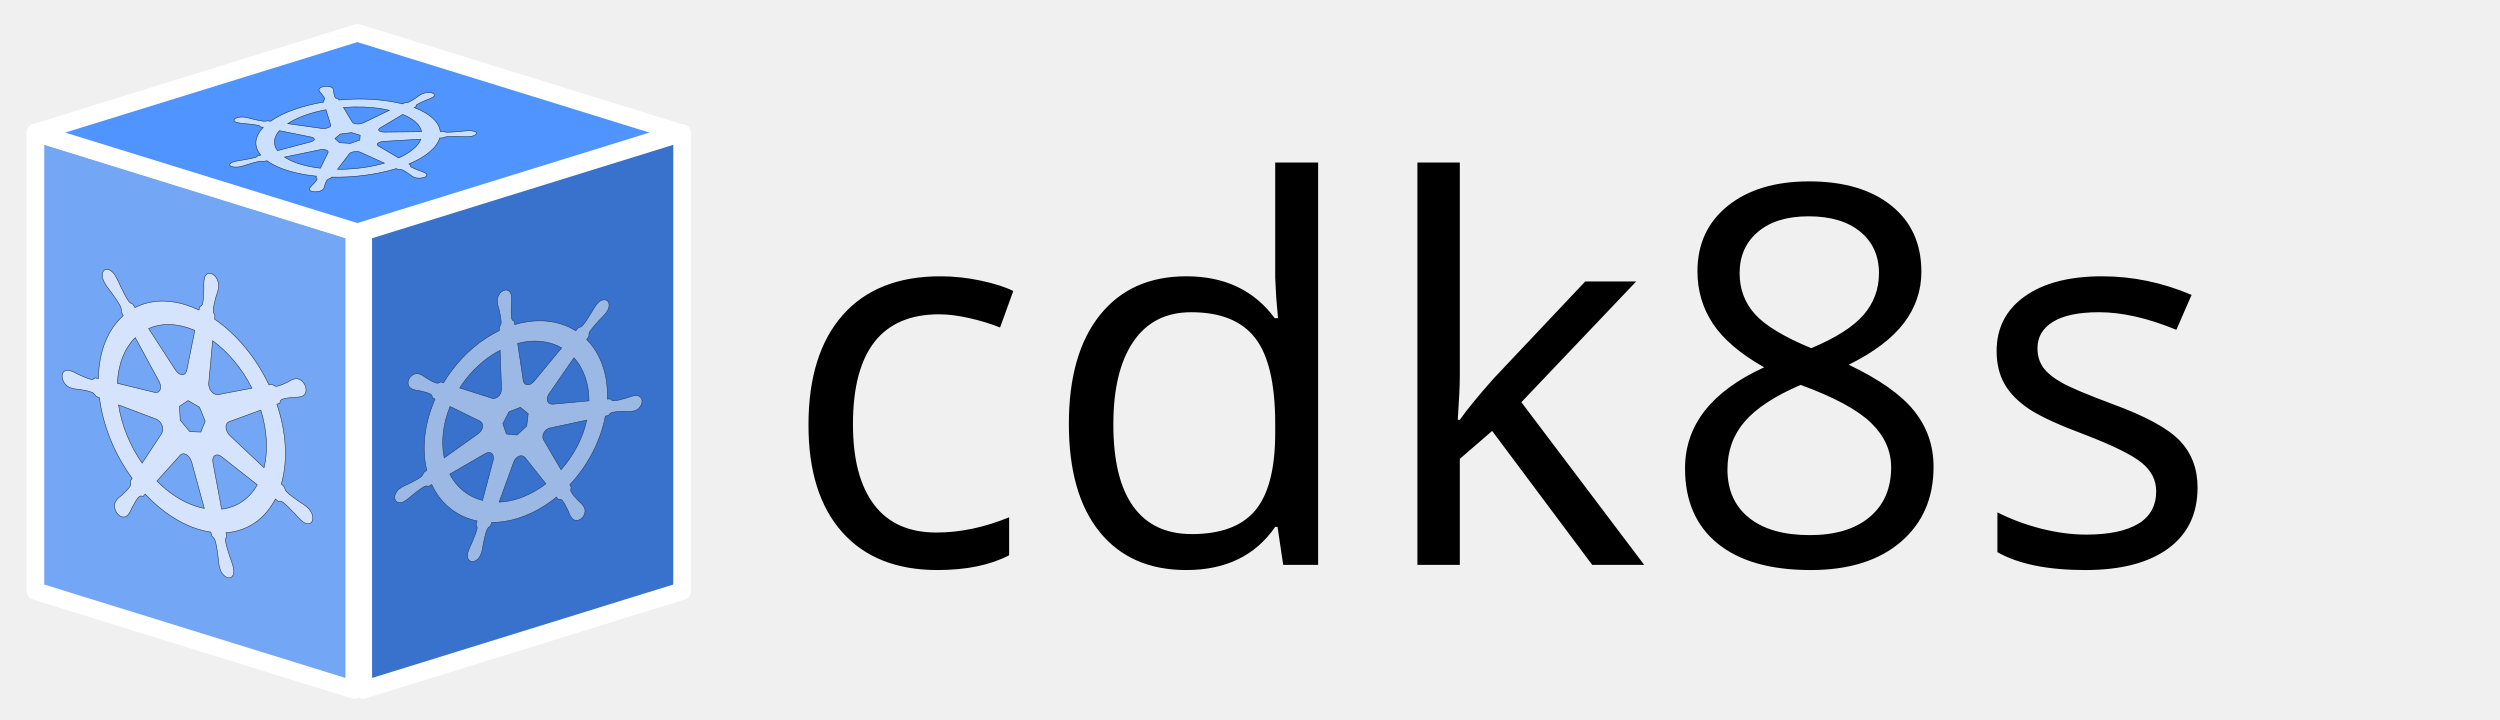
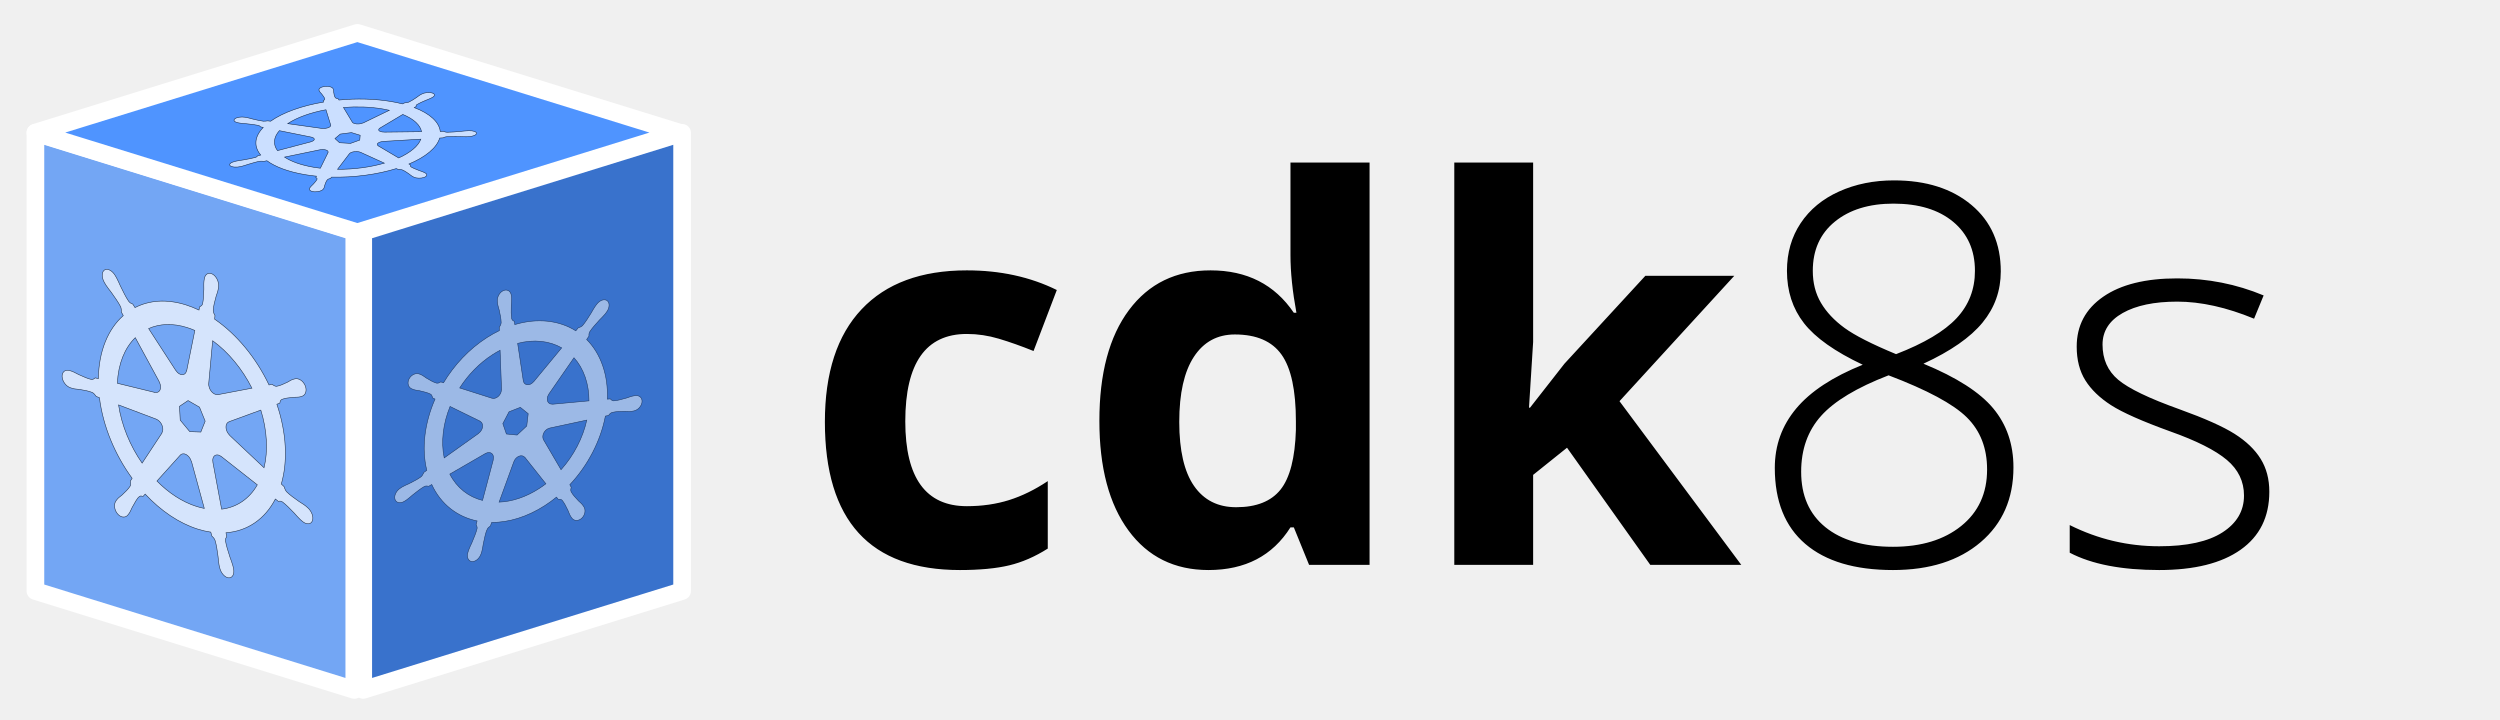
- <svg xmlns="http://www.w3.org/2000/svg" width="1133px" height="326px" viewBox="0 0 1133 326" version="1.1">
+ <svg xmlns="http://www.w3.org/2000/svg" xmlns:xlink="http://www.w3.org/1999/xlink" width="1133px" height="326px" viewBox="0 0 1133 326" version="1.1">
+   <defs>
+     <path d="M435.008,258.344 C443.992,258.344 451.434,257.641 457.332,256.234 C463.23,254.828 469.07,252.289 474.852,248.617 L474.852,248.617 L474.852,218.031 C468.992,221.938 463.133,224.809 457.273,226.645 C451.414,228.48 445.047,229.398 438.172,229.398 C419.578,229.398 410.281,216.586 410.281,190.961 C410.281,164.555 419.578,151.352 438.172,151.352 C443.016,151.352 447.859,152.074 452.703,153.52 C457.547,154.965 462.781,156.82 468.406,159.086 L468.406,159.086 L478.953,131.43 C466.922,125.492 453.328,122.523 438.172,122.523 C417.469,122.523 401.57,128.402 390.477,140.16 C379.383,151.918 373.836,168.93 373.836,191.195 C373.836,235.961 394.227,258.344 435.008,258.344 Z M547.688,258.344 C564.328,258.344 576.711,251.898 584.836,239.008 L584.836,239.008 L586.359,239.008 L593.273,256 L620.695,256 L620.695,73.656 L584.836,73.656 L584.836,115.609 C584.836,123.266 585.734,131.977 587.531,141.742 L587.531,141.742 L586.359,141.742 C577.688,128.93 565.109,122.523 548.625,122.523 C532.922,122.523 520.598,128.52 511.652,140.512 C502.707,152.504 498.234,169.242 498.234,190.727 C498.234,211.898 502.629,228.461 511.418,240.414 C520.207,252.367 532.297,258.344 547.688,258.344 Z M560.227,229.867 C551.945,229.867 545.578,226.645 541.125,220.199 C536.672,213.754 534.445,204.086 534.445,191.195 C534.445,178.305 536.652,168.48 541.066,161.723 C545.48,154.965 551.672,151.586 559.641,151.586 C569.406,151.586 576.457,154.633 580.793,160.727 C585.129,166.82 587.297,176.898 587.297,190.961 L587.297,190.961 L587.297,194.828 C586.906,207.562 584.582,216.586 580.324,221.898 C576.066,227.211 569.367,229.867 560.227,229.867 Z M694.82,256 L694.82,215.219 L710.172,202.914 L747.906,256 L789.156,256 L733.961,181.82 L785.992,124.984 L745.68,124.984 L709,164.828 L693.414,184.75 L692.945,184.75 L694.82,154.984 L694.82,73.656 L659.078,73.656 L659.078,256 L694.82,256 Z M857.891,258.344 C874.531,258.344 887.793,254.125 897.676,245.688 C907.559,237.25 912.5,225.961 912.5,211.82 C912.5,201.352 909.453,192.445 903.359,185.102 C897.266,177.758 886.719,171 871.719,164.828 C884.062,159.125 892.988,152.914 898.496,146.195 C904.004,139.477 906.758,131.742 906.758,122.992 C906.758,110.336 902.324,100.297 893.457,92.875 C884.59,85.453 872.891,81.742 858.359,81.742 C849.219,81.742 840.918,83.422 833.457,86.781 C825.996,90.141 820.195,94.926 816.055,101.137 C811.914,107.348 809.844,114.555 809.844,122.758 C809.844,131.977 812.422,139.887 817.578,146.488 C822.734,153.09 831.602,159.359 844.18,165.297 C830.586,170.766 820.547,177.367 814.062,185.102 C807.578,192.836 804.336,201.82 804.336,212.055 C804.336,227.133 808.945,238.617 818.164,246.508 C827.383,254.398 840.625,258.344 857.891,258.344 Z M859.297,160.492 C848.359,155.961 840.566,151.996 835.918,148.598 C831.27,145.199 827.715,141.41 825.254,137.23 C822.793,133.051 821.562,128.227 821.562,122.758 C821.562,113.305 824.902,105.863 831.582,100.434 C838.262,95.004 847.109,92.289 858.125,92.289 C869.531,92.289 878.535,95.023 885.137,100.492 C891.738,105.961 895.039,113.383 895.039,122.758 C895.039,131.117 892.266,138.266 886.719,144.203 C881.172,150.141 872.031,155.57 859.297,160.492 Z M857.891,247.797 C844.766,247.797 834.551,244.828 827.246,238.891 C819.941,232.953 816.289,224.594 816.289,213.812 C816.289,203.656 819.297,195.219 825.312,188.5 C831.328,181.781 841.523,175.648 855.898,170.102 C873.398,176.742 885.215,183.09 891.348,189.145 C897.48,195.199 900.547,203.07 900.547,212.758 C900.547,223.539 896.641,232.074 888.828,238.363 C881.016,244.652 870.703,247.797 857.891,247.797 Z M978.539,258.344 C994.477,258.344 1006.781,255.277 1015.453,249.145 C1024.125,243.012 1028.461,234.242 1028.461,222.836 C1028.461,217.133 1027.152,212.172 1024.535,207.953 C1021.918,203.734 1017.992,199.965 1012.758,196.645 C1007.523,193.324 999.164,189.594 987.68,185.453 C973.93,180.531 964.691,176.078 959.965,172.094 C955.238,168.109 952.875,162.797 952.875,156.156 C952.875,150.062 955.922,145.297 962.016,141.859 C968.109,138.422 976.352,136.703 986.742,136.703 C997.445,136.703 1009.047,139.281 1021.547,144.438 L1021.547,144.438 L1025.883,133.891 C1013.539,128.734 1000.492,126.156 986.742,126.156 C972.367,126.156 961.176,128.93 953.168,134.477 C945.16,140.023 941.156,147.562 941.156,157.094 C941.156,163.109 942.465,168.207 945.082,172.387 C947.699,176.566 951.586,180.316 956.742,183.637 C961.898,186.957 970.844,190.922 983.578,195.531 C995.453,199.75 1003.988,204.047 1009.184,208.422 C1014.379,212.797 1016.977,218.188 1016.977,224.594 C1016.977,231.547 1013.715,237.113 1007.191,241.293 C1000.668,245.473 991.117,247.562 978.539,247.562 C964.32,247.562 950.805,244.359 937.992,237.953 L937.992,237.953 L937.992,250.492 C947.992,255.727 961.508,258.344 978.539,258.344 Z" id="path-1" />
+   </defs>
  <g id="logo" stroke="none" stroke-width="1" fill="none" fill-rule="evenodd">
    <g id="cdk8s" transform="translate(16, 14)" fill-rule="nonzero">
      <g id="Group">
        <g transform="translate(0, 45.87973)" id="Path">
          <polygon fill="#73A6F4" points="0.052 0.316 144.56 45.138 144.56 252.797 0.052 207.975" />
          <polygon stroke="#FFFFFF" stroke-width="8" fill-opacity="0" fill="#000000" stroke-linejoin="round" points="0.052 0.316 144.56 45.138 144.56 252.797 0.052 207.975" />
        </g>
        <g transform="translate(148.4471, 45.87973)" id="Path">
          <polygon fill="#3972CC" points="0.175 45.138 144.682 0.316 144.682 207.975 0.175 252.797" />
          <polygon stroke="#FFFFFF" stroke-width="8" fill-opacity="0" fill="#000000" stroke-linejoin="round" points="0.175 45.138 144.682 0.316 144.682 207.975 0.175 252.797" />
        </g>
        <g id="Path">
          <polygon fill="#4F94FF" points="0.052 46.081 145.951 0.892 291.848 46.081 145.951 91.272" />
          <polygon stroke="#FFFFFF" stroke-width="8" fill-opacity="0" fill="#000000" stroke-linejoin="round" points="0.052 46.081 145.951 0.892 291.848 46.081 145.951 91.272" />
        </g>
      </g>
      <g id="path3059" opacity="0.7" transform="translate(12, 108)">
        <path d="M68.383,2.27 C66.604,1.243 64.9,2.194 64.58,4.396 C64.576,4.429 64.577,4.465 64.572,4.499 C64.526,4.796 64.461,5.149 64.432,5.414 C64.289,6.709 64.396,7.823 64.376,9.078 C64.282,11.738 64.206,13.944 63.786,15.792 C63.544,16.44 62.966,16.827 62.469,17.042 L62.172,18.515 C60.212,17.579 58.217,16.782 56.2,16.151 C47.524,13.438 39.621,14.079 33.191,17.39 C32.874,16.914 32.324,16.058 32.161,15.798 C31.574,15.554 30.963,15.416 30.277,14.487 C28.992,12.575 27.896,10.326 26.568,7.612 C25.965,6.333 25.557,5.211 24.812,3.884 C24.643,3.582 24.38,3.154 24.189,2.834 C23.6,1.844 22.847,1.07 22.08,0.596 C21.095,-0.013 20.079,-0.132 19.328,0.379 C17.993,1.287 18.003,3.86 19.349,6.124 C19.363,6.146 19.378,6.167 19.392,6.19 C19.577,6.504 19.801,6.9 19.973,7.173 C20.782,8.457 21.564,9.327 22.392,10.453 C24.127,12.89 25.565,14.911 26.639,16.966 C27.048,17.839 26.984,18.923 26.985,19.409 L27.868,21.031 C20.989,27.102 16.763,37.064 16.578,49.592 L15.165,49.249 C14.734,49.555 14.114,50.07 13.554,50.006 C11.81,49.631 9.913,48.768 7.622,47.731 C6.549,47.219 5.645,46.634 4.489,46.223 C4.234,46.133 3.876,46.034 3.596,45.948 C3.586,45.945 3.577,45.944 3.567,45.94 C3.552,45.936 3.532,45.933 3.517,45.928 C1.542,45.343 0.04,46.581 0.153,48.722 C0.267,50.864 1.953,53.099 3.931,53.743 C3.946,53.747 3.966,53.759 3.98,53.763 C4.002,53.77 4.024,53.769 4.046,53.776 C4.322,53.865 4.666,53.985 4.909,54.05 C6.06,54.358 6.929,54.336 7.981,54.485 C10.238,54.864 12.108,55.171 13.868,55.887 C14.597,56.239 15.273,57.232 15.615,57.683 L17.059,58.226 C18.667,71.244 24.129,84.168 31.884,94.773 L31.07,95.999 C31.193,96.727 31.306,97.684 31.061,98.192 C30.172,99.637 28.823,100.924 27.294,102.345 C26.56,102.984 25.845,103.397 25.147,104.213 C24.981,104.408 24.759,104.727 24.594,104.94 C23.478,106.434 23.755,109.057 25.222,110.827 C26.698,112.608 28.818,112.85 29.966,111.371 C29.967,111.368 29.971,111.368 29.974,111.366 C29.975,111.365 29.974,111.36 29.975,111.359 C30.138,111.15 30.365,110.881 30.507,110.677 C31.133,109.777 31.431,108.867 31.916,107.926 C33.115,106.035 33.949,103.804 35.349,102.923 C35.733,102.681 36.28,102.819 36.848,102.971 L37.792,101.921 C44.806,109.43 53.052,115.116 61.723,117.828 C63.701,118.447 65.633,118.885 67.523,119.164 C67.669,119.686 67.937,120.685 68.011,120.94 C68.534,121.459 69.122,121.909 69.494,123.001 C70.129,125.177 70.443,127.499 70.827,130.307 C70.984,131.618 70.997,132.707 71.284,134.135 C71.35,134.46 71.468,134.933 71.549,135.284 C72.12,137.762 73.981,139.82 75.71,139.886 C77.425,139.951 78.364,138.031 77.823,135.58 C77.74,135.225 77.631,134.715 77.543,134.373 C77.173,132.942 76.678,131.839 76.231,130.516 C75.32,127.689 74.565,125.341 74.203,123.175 C74.076,122.093 74.467,121.69 74.758,121.202 C74.659,120.976 74.526,119.947 74.432,119.444 C84.201,118.729 92.14,113.172 96.801,104.154 C97.208,104.467 97.912,105.028 98.14,105.216 C98.677,105.14 99.19,104.934 100.052,105.514 C101.732,106.784 103.396,108.514 105.404,110.595 C106.333,111.589 107.061,112.541 108.115,113.505 C108.338,113.708 108.663,113.967 108.919,114.185 C108.941,114.204 108.957,114.226 108.978,114.243 C108.992,114.256 109.012,114.267 109.025,114.28 C110.869,115.839 112.896,115.747 113.566,114.058 C114.238,112.37 113.302,109.722 111.476,108.116 C111.21,107.888 110.835,107.543 110.575,107.331 C109.488,106.448 108.567,105.98 107.524,105.272 C105.308,103.709 103.473,102.419 101.9,100.881 C101.266,100.199 100.916,99.027 100.735,98.522 L99.494,97.35 C100.961,92.307 101.603,86.548 101.259,80.217 C100.912,73.827 99.59,67.404 97.483,61.199 C97.867,61.055 98.587,60.796 98.793,60.717 C98.939,60.104 98.992,59.403 99.694,59.036 C101.154,58.443 102.913,58.266 105.034,58.054 C106.035,57.983 106.938,58.084 107.965,57.86 C108.199,57.809 108.521,57.703 108.768,57.633 C110.514,57.152 111.214,54.99 110.33,52.802 C109.446,50.614 107.316,49.227 105.57,49.707 C105.321,49.774 104.987,49.855 104.761,49.93 C103.775,50.259 103.121,50.769 102.268,51.208 C100.417,52.088 98.885,52.829 97.285,53.077 C96.601,53.121 95.707,52.453 95.295,52.187 L93.927,52.452 C88.126,40.264 79.368,29.559 69.269,22.634 C69.309,22.14 69.397,21.255 69.426,20.99 C69.072,20.301 68.621,19.627 68.634,18.588 C68.775,16.579 69.31,14.64 69.946,12.293 C70.267,11.21 70.657,10.382 70.885,9.138 C70.936,8.854 70.982,8.426 71.026,8.114 C71.346,5.913 70.164,3.296 68.383,2.27 Z M60.295,27.759 L56.598,46.02 L56.523,46.019 C56.213,47.665 54.772,48.291 53.244,47.409 C52.618,47.048 52.074,46.49 51.659,45.838 L51.63,45.837 L39.36,26.905 C44.3,24.7 50.251,24.4 56.763,26.436 C57.952,26.807 59.13,27.254 60.295,27.759 Z M68.373,32.42 C75.559,37.653 81.802,45.259 86.173,53.919 L70.818,56.84 L70.773,56.79 C69.405,57.078 67.718,55.837 66.96,53.958 C66.648,53.189 66.537,52.431 66.606,51.769 L66.594,51.753 L68.373,32.42 Z M33.308,31.032 L44.131,50.933 L44.106,51.001 C45.087,52.765 44.977,54.78 43.83,55.561 C43.36,55.879 42.785,55.943 42.199,55.791 L42.176,55.844 L25.192,51.695 C25.59,42.816 28.56,35.675 33.308,31.032 Z M90.198,63.858 C91.584,68.336 92.457,72.946 92.706,77.542 C92.952,82.083 92.572,86.255 91.657,89.971 L76.11,75.337 L76.108,75.253 C74.712,73.966 74.055,71.795 74.638,70.333 C74.875,69.735 75.284,69.347 75.783,69.176 L75.782,69.134 L90.198,63.858 Z M57.225,59.541 L62.411,62.532 L64.981,68.874 L63.008,73.802 L57.99,73.606 L53.686,68.414 L53.343,62.153 L57.225,59.541 Z M71.614,84.473 C71.836,84.587 72.053,84.736 72.26,84.904 L72.294,84.882 L88.616,97.72 C85.041,103.982 79.372,107.923 72.444,108.753 L68.48,87.484 L68.506,87.465 C68.132,85.572 68.996,84.104 70.481,84.159 C70.86,84.174 71.244,84.282 71.614,84.473 Z M43.416,68.289 C44.694,69.048 45.699,70.7 45.785,72.322 C45.825,73.082 45.66,73.715 45.343,74.177 L45.381,74.274 L36.41,87.889 C31.01,80.11 27.149,70.897 25.733,61.51 L42.828,67.967 L42.851,68.021 C43.042,68.09 43.233,68.181 43.416,68.289 Z M56.365,83.992 C56.814,84.231 57.252,84.594 57.648,85.072 C58.168,85.7 58.535,86.428 58.726,87.156 L58.788,87.193 L64.588,108.415 C63.465,108.198 62.321,107.906 61.161,107.543 C54.657,105.509 48.474,101.421 43.125,96.009 L53.705,84.267 L53.718,84.275 C54.358,83.538 55.378,83.466 56.365,83.992 Z" id="Shape" fill="#FFFFFF" />
        <path d="M68.383,2.27 C66.604,1.243 64.9,2.194 64.58,4.396 C64.576,4.429 64.577,4.465 64.572,4.499 C64.526,4.796 64.461,5.149 64.432,5.414 C64.289,6.709 64.396,7.823 64.376,9.078 C64.282,11.738 64.206,13.944 63.786,15.792 C63.544,16.44 62.966,16.827 62.469,17.042 L62.172,18.515 C60.212,17.579 58.217,16.782 56.2,16.151 C47.524,13.438 39.621,14.079 33.191,17.39 C32.874,16.914 32.324,16.058 32.161,15.798 C31.574,15.554 30.963,15.416 30.277,14.487 C28.992,12.575 27.896,10.326 26.568,7.612 C25.965,6.333 25.557,5.211 24.812,3.884 C24.643,3.582 24.38,3.154 24.189,2.834 C23.6,1.844 22.847,1.07 22.08,0.596 C21.095,-0.013 20.079,-0.132 19.328,0.379 C17.993,1.287 18.003,3.86 19.349,6.124 C19.363,6.146 19.378,6.167 19.392,6.19 C19.577,6.504 19.801,6.9 19.973,7.173 C20.782,8.457 21.564,9.327 22.392,10.453 C24.127,12.89 25.565,14.911 26.639,16.966 C27.048,17.839 26.984,18.923 26.985,19.409 L27.868,21.031 C20.989,27.102 16.763,37.064 16.578,49.592 L15.165,49.249 C14.734,49.555 14.114,50.07 13.554,50.006 C11.81,49.631 9.913,48.768 7.622,47.731 C6.549,47.219 5.645,46.634 4.489,46.223 C4.234,46.133 3.876,46.034 3.596,45.948 C3.586,45.945 3.577,45.944 3.567,45.94 C3.552,45.936 3.532,45.933 3.517,45.928 C1.542,45.343 0.04,46.581 0.153,48.722 C0.267,50.864 1.953,53.099 3.931,53.743 C3.946,53.747 3.966,53.759 3.98,53.763 C4.002,53.77 4.024,53.769 4.046,53.776 C4.322,53.865 4.666,53.985 4.909,54.05 C6.06,54.358 6.929,54.336 7.981,54.485 C10.238,54.864 12.108,55.171 13.868,55.887 C14.597,56.239 15.273,57.232 15.615,57.683 L17.059,58.226 C18.667,71.244 24.129,84.168 31.884,94.773 L31.07,95.999 C31.193,96.727 31.306,97.684 31.061,98.192 C30.172,99.637 28.823,100.924 27.294,102.345 C26.56,102.984 25.845,103.397 25.147,104.213 C24.981,104.408 24.759,104.727 24.594,104.94 C23.478,106.434 23.755,109.057 25.222,110.827 C26.698,112.608 28.818,112.85 29.966,111.371 C29.967,111.368 29.971,111.368 29.974,111.366 C29.975,111.365 29.974,111.36 29.975,111.359 C30.138,111.15 30.365,110.881 30.507,110.677 C31.133,109.777 31.431,108.867 31.916,107.926 C33.115,106.035 33.949,103.804 35.349,102.923 C35.733,102.681 36.28,102.819 36.848,102.971 L37.792,101.921 C44.806,109.43 53.052,115.116 61.723,117.828 C63.701,118.447 65.633,118.885 67.523,119.164 C67.669,119.686 67.937,120.685 68.011,120.94 C68.534,121.459 69.122,121.909 69.494,123.001 C70.129,125.177 70.443,127.499 70.827,130.307 C70.984,131.618 70.997,132.707 71.284,134.135 C71.35,134.46 71.468,134.933 71.549,135.284 C72.12,137.762 73.981,139.82 75.71,139.886 C77.425,139.951 78.364,138.031 77.823,135.58 C77.74,135.225 77.631,134.715 77.543,134.373 C77.173,132.942 76.678,131.839 76.231,130.516 C75.32,127.689 74.565,125.341 74.203,123.175 C74.076,122.093 74.467,121.69 74.758,121.202 C74.659,120.976 74.526,119.947 74.432,119.444 C84.201,118.729 92.14,113.172 96.801,104.154 C97.208,104.467 97.912,105.028 98.14,105.216 C98.677,105.14 99.19,104.934 100.052,105.514 C101.732,106.784 103.396,108.514 105.404,110.595 C106.333,111.589 107.061,112.541 108.115,113.505 C108.338,113.708 108.663,113.967 108.919,114.185 C108.941,114.204 108.957,114.226 108.978,114.243 C108.992,114.256 109.012,114.267 109.025,114.28 C110.869,115.839 112.896,115.747 113.566,114.058 C114.238,112.37 113.302,109.722 111.476,108.116 C111.21,107.888 110.835,107.543 110.575,107.331 C109.488,106.448 108.567,105.98 107.524,105.272 C105.308,103.709 103.473,102.419 101.9,100.881 C101.266,100.199 100.916,99.027 100.735,98.522 L99.494,97.35 C100.961,92.307 101.603,86.548 101.259,80.217 C100.912,73.827 99.59,67.404 97.483,61.199 C97.867,61.055 98.587,60.796 98.793,60.717 C98.939,60.104 98.992,59.403 99.694,59.036 C101.154,58.443 102.913,58.266 105.034,58.054 C106.035,57.983 106.938,58.084 107.965,57.86 C108.199,57.809 108.521,57.703 108.768,57.633 C110.514,57.152 111.214,54.99 110.33,52.802 C109.446,50.614 107.316,49.227 105.57,49.707 C105.321,49.774 104.987,49.855 104.761,49.93 C103.775,50.259 103.121,50.769 102.268,51.208 C100.417,52.088 98.885,52.829 97.285,53.077 C96.601,53.121 95.707,52.453 95.295,52.187 L93.927,52.452 C88.126,40.264 79.368,29.559 69.269,22.634 C69.309,22.14 69.397,21.255 69.426,20.99 C69.072,20.301 68.621,19.627 68.634,18.588 C68.775,16.579 69.31,14.64 69.946,12.293 C70.267,11.21 70.657,10.382 70.885,9.138 C70.936,8.854 70.982,8.426 71.026,8.114 C71.346,5.913 70.164,3.296 68.383,2.27 Z M60.295,27.759 L56.598,46.02 L56.523,46.019 C56.213,47.665 54.772,48.291 53.244,47.409 C52.618,47.048 52.074,46.49 51.659,45.838 L51.63,45.837 L39.36,26.905 C44.3,24.7 50.251,24.4 56.763,26.436 C57.952,26.807 59.13,27.254 60.295,27.759 Z M68.373,32.42 C75.559,37.653 81.802,45.259 86.173,53.919 L70.818,56.84 L70.773,56.79 C69.405,57.078 67.718,55.837 66.96,53.958 C66.648,53.189 66.537,52.431 66.606,51.769 L66.594,51.753 L68.373,32.42 Z M33.308,31.032 L44.131,50.933 L44.106,51.001 C45.087,52.765 44.977,54.78 43.83,55.561 C43.36,55.879 42.785,55.943 42.199,55.791 L42.176,55.844 L25.192,51.695 C25.59,42.816 28.56,35.675 33.308,31.032 Z M90.198,63.858 C91.584,68.336 92.457,72.946 92.706,77.542 C92.952,82.083 92.572,86.255 91.657,89.971 L76.11,75.337 L76.108,75.253 C74.712,73.966 74.055,71.795 74.638,70.333 C74.875,69.735 75.284,69.347 75.783,69.176 L75.782,69.134 L90.198,63.858 Z M57.225,59.541 L62.411,62.532 L64.981,68.874 L63.008,73.802 L57.99,73.606 L53.686,68.414 L53.343,62.153 L57.225,59.541 Z M71.614,84.473 C71.836,84.587 72.053,84.736 72.26,84.904 L72.294,84.882 L88.616,97.72 C85.041,103.982 79.372,107.923 72.444,108.753 L68.48,87.484 L68.506,87.465 C68.132,85.572 68.996,84.104 70.481,84.159 C70.86,84.174 71.244,84.282 71.614,84.473 Z M43.416,68.289 C44.694,69.048 45.699,70.7 45.785,72.322 C45.825,73.082 45.66,73.715 45.343,74.177 L45.381,74.274 L36.41,87.889 C31.01,80.11 27.149,70.897 25.733,61.51 L42.828,67.967 L42.851,68.021 C43.042,68.09 43.233,68.181 43.416,68.289 Z M56.365,83.992 C56.814,84.231 57.252,84.594 57.648,85.072 C58.168,85.7 58.535,86.428 58.726,87.156 L58.788,87.193 L64.588,108.415 C63.465,108.198 62.321,107.906 61.161,107.543 C54.657,105.509 48.474,101.421 43.125,96.009 L53.705,84.267 L53.718,84.275 C54.358,83.538 55.378,83.466 56.365,83.992 Z" id="Shape" stroke="#000000" stroke-width="0.25" fill-opacity="0" fill="#000000" />
      </g>
      <g id="path3059" opacity="0.5" transform="translate(162, 117)">
        <path d="M50.242,0.647 C48.486,1.338 47.213,3.537 47.401,5.558 C47.404,5.588 47.413,5.616 47.416,5.646 C47.439,5.922 47.457,6.258 47.488,6.494 C47.638,7.642 47.967,8.438 48.214,9.454 C48.695,11.647 49.097,13.465 49.123,15.29 C49.05,16.011 48.631,16.808 48.248,17.399 L48.301,18.822 C46.407,19.736 44.513,20.792 42.636,21.998 C34.555,27.188 27.851,34.39 22.987,42.468 C22.613,42.358 21.956,42.143 21.76,42.075 C21.199,42.378 20.642,42.786 19.852,42.628 C18.336,42.196 16.913,41.337 15.19,40.303 C14.398,39.797 13.807,39.251 12.883,38.825 C12.673,38.729 12.355,38.612 12.121,38.519 C11.402,38.231 10.588,38.253 9.824,38.526 C8.843,38.876 7.939,39.642 7.396,40.684 C6.433,42.536 6.986,44.573 8.629,45.232 C8.646,45.239 8.664,45.242 8.681,45.249 C8.907,45.343 9.184,45.467 9.391,45.538 C10.361,45.874 11.223,45.903 12.177,46.099 C14.193,46.567 15.864,46.956 17.229,47.68 C17.767,48.026 17.94,48.943 18.044,49.329 L19.151,49.87 C14.482,60.521 12.931,72.019 15.418,82.136 L14.123,83.061 C13.815,83.669 13.388,84.603 12.889,85.027 C11.302,86.205 9.477,87.125 7.276,88.241 C6.24,88.742 5.333,89.042 4.247,89.694 C4.008,89.839 3.676,90.063 3.416,90.233 C3.407,90.238 3.398,90.245 3.389,90.251 C3.375,90.26 3.356,90.274 3.343,90.283 C1.512,91.49 0.472,93.747 1.024,95.354 C1.574,96.959 3.505,97.309 5.354,96.146 C5.367,96.137 5.386,96.129 5.401,96.12 C5.421,96.107 5.439,96.089 5.46,96.074 C5.717,95.911 6.04,95.716 6.264,95.562 C7.325,94.831 8.072,94.078 9.014,93.305 C11.047,91.696 12.73,90.357 14.405,89.435 C15.11,89.099 15.904,89.316 16.295,89.385 L17.659,88.593 C21.802,97.58 29.26,103.229 38.212,105.094 L37.767,106.757 C38.027,107.233 38.327,107.897 38.223,108.508 C37.759,110.409 36.864,112.574 35.84,114.999 C35.341,116.13 34.81,117.064 34.379,118.302 C34.276,118.599 34.151,119.04 34.053,119.349 C33.403,121.482 34.198,123.332 35.84,123.497 C37.495,123.664 39.379,122.061 40.06,119.912 C40.061,119.909 40.065,119.906 40.066,119.902 C40.067,119.9 40.065,119.898 40.066,119.896 C40.162,119.591 40.302,119.185 40.381,118.903 C40.734,117.657 40.799,116.682 41.019,115.523 C41.658,113.003 41.907,110.524 42.933,108.637 C43.214,108.121 43.718,107.767 44.24,107.407 L44.835,105.772 C52.49,105.803 60.828,103.34 68.903,98.154 C70.746,96.97 72.51,95.683 74.204,94.304 C74.441,94.596 74.884,95.164 75.002,95.303 C75.563,95.273 76.168,95.134 76.721,95.686 C77.731,96.878 78.492,98.458 79.418,100.365 C79.832,101.274 80.073,102.129 80.623,103.022 C80.748,103.225 80.951,103.501 81.096,103.711 C82.112,105.198 84.158,105.258 85.667,103.846 C87.166,102.445 87.573,100.123 86.586,98.634 C86.441,98.421 86.238,98.107 86.089,97.911 C85.467,97.086 84.806,96.628 84.139,95.956 C82.753,94.479 81.603,93.251 80.832,91.837 C80.494,91.083 80.747,90.433 80.896,89.798 C80.763,89.702 80.429,88.996 80.242,88.677 C88.544,79.836 94.239,68.696 96.366,57.578 C96.784,57.483 97.511,57.334 97.748,57.29 C98.197,56.775 98.598,56.176 99.466,55.907 C101.189,55.494 102.992,55.462 105.171,55.415 C106.185,55.418 107.015,55.559 108.132,55.432 C108.368,55.406 108.703,55.335 108.971,55.292 C108.994,55.289 109.013,55.293 109.035,55.289 C109.049,55.287 109.068,55.279 109.083,55.277 C111.009,54.955 112.742,53.167 112.965,51.256 C113.189,49.345 111.82,48.034 109.901,48.303 C109.622,48.347 109.225,48.389 108.955,48.442 C107.828,48.659 106.932,49.067 105.879,49.389 C103.632,50.021 101.772,50.55 100.086,50.66 C99.393,50.655 98.841,50.019 98.58,49.771 L97.258,49.889 C97.461,44.639 96.8,39.517 95.164,34.775 C93.514,29.988 91.012,26.001 87.877,22.854 C88.178,22.414 88.748,21.598 88.908,21.362 C88.905,20.75 88.802,20.148 89.333,19.261 C90.472,17.553 91.955,15.925 93.745,13.959 C94.598,13.055 95.399,12.371 96.241,11.322 C96.432,11.084 96.689,10.727 96.887,10.463 C98.297,8.602 98.446,6.29 97.218,5.3 C95.991,4.308 93.855,5.009 92.445,6.869 C92.245,7.133 91.972,7.481 91.793,7.732 C91.009,8.829 90.551,9.787 89.905,10.858 C88.49,13.126 87.321,15.012 85.99,16.565 C85.407,17.179 84.492,17.405 84.079,17.541 L82.951,18.911 C75.355,14.134 65.515,13.039 55.313,16.088 C55.244,15.66 55.133,14.881 55.101,14.645 C54.649,14.399 54.117,14.244 53.909,13.408 C53.606,11.692 53.659,9.695 53.714,7.291 C53.762,6.16 53.924,5.17 53.858,3.988 C53.843,3.72 53.792,3.341 53.765,3.055 C53.577,1.034 52,-0.045 50.242,0.647 Z M48.631,27.759 L49.291,45.409 L49.227,45.47 C49.307,47.041 48.193,48.758 46.684,49.351 C46.066,49.594 45.476,49.613 44.98,49.445 L44.954,49.469 L30.337,44.809 C34.145,38.873 39.231,33.594 45.295,29.699 C46.403,28.987 47.517,28.345 48.631,27.759 Z M56.606,24.623 C63.93,22.699 70.939,23.459 76.552,26.643 L63.883,41.969 L63.833,41.967 C62.711,43.353 60.99,43.795 59.936,42.944 C59.504,42.596 59.247,42.087 59.167,41.503 L59.153,41.501 L56.606,24.623 Z M25.973,53.214 L39.543,59.87 L39.535,59.946 C40.758,60.516 41.087,62.212 40.26,63.804 C39.921,64.455 39.437,64.994 38.898,65.368 L38.89,65.43 L23.317,76.514 C21.786,69.117 22.845,60.925 25.973,53.214 Z M82.135,31.136 C84.281,33.522 86.01,36.448 87.197,39.891 C88.37,43.293 88.923,46.931 88.917,50.66 L72.371,52.191 L72.351,52.126 C70.872,52.286 69.845,51.116 70.04,49.46 C70.119,48.783 70.39,48.13 70.787,47.569 L70.777,47.537 L82.135,31.136 Z M52.693,55.626 L57.811,53.613 L61.376,56.478 L60.71,62.065 L56.328,66.159 L51.505,65.678 L49.886,60.989 L52.693,55.626 Z M70.412,63.261 C70.628,63.165 70.848,63.099 71.062,63.057 L71.087,63.011 L87.924,59.396 C86.154,67.401 82.082,75.334 76.262,81.86 L68.337,68.308 L68.355,68.273 C67.632,67.084 68.069,65.185 69.365,63.973 C69.696,63.662 70.051,63.423 70.412,63.261 Z M42.593,74.274 C43.859,73.795 45.077,74.257 45.495,75.474 C45.69,76.043 45.681,76.688 45.504,77.322 L45.558,77.367 L40.673,95.788 C34.356,94.176 29.069,90.122 25.859,83.859 L42.016,74.515 L42.047,74.54 C42.227,74.432 42.412,74.342 42.593,74.274 Z M57.116,75.792 C57.555,75.602 58.01,75.519 58.455,75.564 C59.037,75.623 59.508,75.89 59.827,76.308 L59.889,76.285 L69.392,88.246 C68.375,89.023 67.325,89.759 66.244,90.454 C60.186,94.344 53.973,96.33 48.2,96.557 L54.872,78.264 L54.886,78.259 C55.284,77.13 56.151,76.21 57.116,75.792 Z" id="Shape" fill="#FFFFFF" />
        <path d="M50.242,0.647 C48.486,1.338 47.213,3.537 47.401,5.558 C47.404,5.588 47.413,5.616 47.416,5.646 C47.439,5.922 47.457,6.258 47.488,6.494 C47.638,7.642 47.967,8.438 48.214,9.454 C48.695,11.647 49.097,13.465 49.123,15.29 C49.05,16.011 48.631,16.808 48.248,17.399 L48.301,18.822 C46.407,19.736 44.513,20.792 42.636,21.998 C34.555,27.188 27.851,34.39 22.987,42.468 C22.613,42.358 21.956,42.143 21.76,42.075 C21.199,42.378 20.642,42.786 19.852,42.628 C18.336,42.196 16.913,41.337 15.19,40.303 C14.398,39.797 13.807,39.251 12.883,38.825 C12.673,38.729 12.355,38.612 12.121,38.519 C11.402,38.231 10.588,38.253 9.824,38.526 C8.843,38.876 7.939,39.642 7.396,40.684 C6.433,42.536 6.986,44.573 8.629,45.232 C8.646,45.239 8.664,45.242 8.681,45.249 C8.907,45.343 9.184,45.467 9.391,45.538 C10.361,45.874 11.223,45.903 12.177,46.099 C14.193,46.567 15.864,46.956 17.229,47.68 C17.767,48.026 17.94,48.943 18.044,49.329 L19.151,49.87 C14.482,60.521 12.931,72.019 15.418,82.136 L14.123,83.061 C13.815,83.669 13.388,84.603 12.889,85.027 C11.302,86.205 9.477,87.125 7.276,88.241 C6.24,88.742 5.333,89.042 4.247,89.694 C4.008,89.839 3.676,90.063 3.416,90.233 C3.407,90.238 3.398,90.245 3.389,90.251 C3.375,90.26 3.356,90.274 3.343,90.283 C1.512,91.49 0.472,93.747 1.024,95.354 C1.574,96.959 3.505,97.309 5.354,96.146 C5.367,96.137 5.386,96.129 5.401,96.12 C5.421,96.107 5.439,96.089 5.46,96.074 C5.717,95.911 6.04,95.716 6.264,95.562 C7.325,94.831 8.072,94.078 9.014,93.305 C11.047,91.696 12.73,90.357 14.405,89.435 C15.11,89.099 15.904,89.316 16.295,89.385 L17.659,88.593 C21.802,97.58 29.26,103.229 38.212,105.094 L37.767,106.757 C38.027,107.233 38.327,107.897 38.223,108.508 C37.759,110.409 36.864,112.574 35.84,114.999 C35.341,116.13 34.81,117.064 34.379,118.302 C34.276,118.599 34.151,119.04 34.053,119.349 C33.403,121.482 34.198,123.332 35.84,123.497 C37.495,123.664 39.379,122.061 40.06,119.912 C40.061,119.909 40.065,119.906 40.066,119.902 C40.067,119.9 40.065,119.898 40.066,119.896 C40.162,119.591 40.302,119.185 40.381,118.903 C40.734,117.657 40.799,116.682 41.019,115.523 C41.658,113.003 41.907,110.524 42.933,108.637 C43.214,108.121 43.718,107.767 44.24,107.407 L44.835,105.772 C52.49,105.803 60.828,103.34 68.903,98.154 C70.746,96.97 72.51,95.683 74.204,94.304 C74.441,94.596 74.884,95.164 75.002,95.303 C75.563,95.273 76.168,95.134 76.721,95.686 C77.731,96.878 78.492,98.458 79.418,100.365 C79.832,101.274 80.073,102.129 80.623,103.022 C80.748,103.225 80.951,103.501 81.096,103.711 C82.112,105.198 84.158,105.258 85.667,103.846 C87.166,102.445 87.573,100.123 86.586,98.634 C86.441,98.421 86.238,98.107 86.089,97.911 C85.467,97.086 84.806,96.628 84.139,95.956 C82.753,94.479 81.603,93.251 80.832,91.837 C80.494,91.083 80.747,90.433 80.896,89.798 C80.763,89.702 80.429,88.996 80.242,88.677 C88.544,79.836 94.239,68.696 96.366,57.578 C96.784,57.483 97.511,57.334 97.748,57.29 C98.197,56.775 98.598,56.176 99.466,55.907 C101.189,55.494 102.992,55.462 105.171,55.415 C106.185,55.418 107.015,55.559 108.132,55.432 C108.368,55.406 108.703,55.335 108.971,55.292 C108.994,55.289 109.013,55.293 109.035,55.289 C109.049,55.287 109.068,55.279 109.083,55.277 C111.009,54.955 112.742,53.167 112.965,51.256 C113.189,49.345 111.82,48.034 109.901,48.303 C109.622,48.347 109.225,48.389 108.955,48.442 C107.828,48.659 106.932,49.067 105.879,49.389 C103.632,50.021 101.772,50.55 100.086,50.66 C99.393,50.655 98.841,50.019 98.58,49.771 L97.258,49.889 C97.461,44.639 96.8,39.517 95.164,34.775 C93.514,29.988 91.012,26.001 87.877,22.854 C88.178,22.414 88.748,21.598 88.908,21.362 C88.905,20.75 88.802,20.148 89.333,19.261 C90.472,17.553 91.955,15.925 93.745,13.959 C94.598,13.055 95.399,12.371 96.241,11.322 C96.432,11.084 96.689,10.727 96.887,10.463 C98.297,8.602 98.446,6.29 97.218,5.3 C95.991,4.308 93.855,5.009 92.445,6.869 C92.245,7.133 91.972,7.481 91.793,7.732 C91.009,8.829 90.551,9.787 89.905,10.858 C88.49,13.126 87.321,15.012 85.99,16.565 C85.407,17.179 84.492,17.405 84.079,17.541 L82.951,18.911 C75.355,14.134 65.515,13.039 55.313,16.088 C55.244,15.66 55.133,14.881 55.101,14.645 C54.649,14.399 54.117,14.244 53.909,13.408 C53.606,11.692 53.659,9.695 53.714,7.291 C53.762,6.16 53.924,5.17 53.858,3.988 C53.843,3.72 53.792,3.341 53.765,3.055 C53.577,1.034 52,-0.045 50.242,0.647 Z M48.631,27.759 L49.291,45.409 L49.227,45.47 C49.307,47.041 48.193,48.758 46.684,49.351 C46.066,49.594 45.476,49.613 44.98,49.445 L44.954,49.469 L30.337,44.809 C34.145,38.873 39.231,33.594 45.295,29.699 C46.403,28.987 47.517,28.345 48.631,27.759 Z M56.606,24.623 C63.93,22.699 70.939,23.459 76.552,26.643 L63.883,41.969 L63.833,41.967 C62.711,43.353 60.99,43.795 59.936,42.944 C59.504,42.596 59.247,42.087 59.167,41.503 L59.153,41.501 L56.606,24.623 Z M25.973,53.214 L39.543,59.87 L39.535,59.946 C40.758,60.516 41.087,62.212 40.26,63.804 C39.921,64.455 39.437,64.994 38.898,65.368 L38.89,65.43 L23.317,76.514 C21.786,69.117 22.845,60.925 25.973,53.214 Z M82.135,31.136 C84.281,33.522 86.01,36.448 87.197,39.891 C88.37,43.293 88.923,46.931 88.917,50.66 L72.371,52.191 L72.351,52.126 C70.872,52.286 69.845,51.116 70.04,49.46 C70.119,48.783 70.39,48.13 70.787,47.569 L70.777,47.537 L82.135,31.136 Z M52.693,55.626 L57.811,53.613 L61.376,56.478 L60.71,62.065 L56.328,66.159 L51.505,65.678 L49.886,60.989 L52.693,55.626 Z M70.412,63.261 C70.628,63.165 70.848,63.099 71.062,63.057 L71.087,63.011 L87.924,59.396 C86.154,67.401 82.082,75.334 76.262,81.86 L68.337,68.308 L68.355,68.273 C67.632,67.084 68.069,65.185 69.365,63.973 C69.696,63.662 70.051,63.423 70.412,63.261 Z M42.593,74.274 C43.859,73.795 45.077,74.257 45.495,75.474 C45.69,76.043 45.681,76.688 45.504,77.322 L45.558,77.367 L40.673,95.788 C34.356,94.176 29.069,90.122 25.859,83.859 L42.016,74.515 L42.047,74.54 C42.227,74.432 42.412,74.342 42.593,74.274 Z M57.116,75.792 C57.555,75.602 58.01,75.519 58.455,75.564 C59.037,75.623 59.508,75.89 59.827,76.308 L59.889,76.285 L69.392,88.246 C68.375,89.023 67.325,89.759 66.244,90.454 C60.186,94.344 53.973,96.33 48.2,96.557 L54.872,78.264 L54.886,78.259 C55.284,77.13 56.151,76.21 57.116,75.792 Z" id="Shape" stroke="#000000" stroke-width="0.25" fill-opacity="0" fill="#000000" />
      </g>
      <g id="path3059" opacity="0.7" transform="translate(88, 25)">
        <path d="M91.867,3.136 C90.521,2.718 88.379,2.943 87.085,3.639 C87.065,3.65 87.05,3.661 87.031,3.672 C86.853,3.766 86.631,3.877 86.484,3.961 C85.769,4.372 85.386,4.737 84.81,5.142 C83.542,5.996 82.492,6.706 81.251,7.282 C80.72,7.48 79.965,7.577 79.368,7.622 L78.417,8.084 C76.85,7.687 75.186,7.335 73.426,7.034 C65.854,5.741 57.583,5.57 49.623,6.33 C49.512,6.162 49.335,5.86 49.284,5.767 C48.798,5.661 48.242,5.587 47.958,5.253 C47.503,4.574 47.388,3.795 47.244,2.856 C47.199,2.413 47.282,2.031 47.116,1.567 C47.078,1.461 47,1.31 46.948,1.198 C46.79,0.85 46.371,0.564 45.805,0.374 C45.079,0.13 44.104,0.043 43.119,0.172 C41.368,0.401 40.244,1.233 40.606,2.028 C40.609,2.036 40.615,2.044 40.619,2.052 C40.667,2.162 40.719,2.301 40.772,2.398 C41.023,2.85 41.43,3.169 41.769,3.572 C42.446,4.442 43.008,5.165 43.187,5.88 C43.215,6.181 42.672,6.528 42.458,6.685 L42.635,7.252 C33.003,8.883 24.334,11.898 18.617,15.934 L17.34,15.757 C16.769,15.834 15.915,15.971 15.377,15.924 C13.781,15.719 12.244,15.348 10.386,14.904 C9.529,14.688 8.872,14.454 7.885,14.267 C7.668,14.226 7.35,14.176 7.104,14.135 C7.095,14.134 7.087,14.133 7.078,14.131 C7.065,14.129 7.046,14.127 7.033,14.125 C5.296,13.841 3.229,14.169 2.4,14.866 C1.57,15.563 2.287,16.366 4.002,16.669 C4.014,16.671 4.03,16.676 4.043,16.678 C4.062,16.681 4.083,16.681 4.103,16.685 C4.343,16.727 4.638,16.783 4.855,16.814 C5.882,16.969 6.77,17.004 7.768,17.102 C9.882,17.333 11.636,17.522 13.099,17.838 C13.679,17.987 13.925,18.34 14.072,18.502 L15.292,18.747 C11.171,23.028 10.986,27.465 14.143,31.261 L12.781,31.618 C12.583,31.859 12.275,32.173 11.804,32.326 C10.268,32.75 8.336,33.101 6.164,33.487 C5.139,33.658 4.233,33.757 3.169,33.987 C2.915,34.042 2.548,34.134 2.288,34.195 C0.501,34.624 -0.376,35.484 0.325,36.126 C1.03,36.773 3.066,36.952 4.879,36.529 C4.881,36.529 4.887,36.529 4.889,36.529 C4.891,36.528 4.891,36.527 4.894,36.527 C5.151,36.467 5.5,36.39 5.732,36.331 C6.763,36.071 7.465,35.791 8.37,35.511 C10.418,34.957 12.245,34.277 14.05,34.059 C14.544,34 15.037,34.07 15.543,34.146 L16.961,33.853 C20.736,36.614 26.56,38.847 34.127,40.138 C35.854,40.432 37.613,40.667 39.4,40.848 C39.317,41.024 39.147,41.359 39.109,41.445 C39.409,41.638 39.803,41.811 39.699,42.182 C39.381,42.915 38.672,43.68 37.82,44.605 C37.401,45.036 36.933,45.389 36.594,45.863 C36.515,45.971 36.427,46.131 36.354,46.248 C35.836,47.076 36.809,47.83 38.528,47.933 C40.232,48.037 42.029,47.461 42.563,46.643 C42.637,46.525 42.752,46.356 42.814,46.241 C43.072,45.761 43.059,45.381 43.189,44.933 C43.518,43.975 43.791,43.18 44.381,42.464 C44.731,42.108 45.303,41.996 45.813,41.853 C45.812,41.776 46.133,41.437 46.259,41.27 C56.449,41.507 66.925,40.094 75.618,37.404 C75.891,37.525 76.355,37.74 76.501,37.812 C77.077,37.813 77.687,37.771 78.303,38 C79.442,38.49 80.358,39.129 81.469,39.897 C81.97,40.263 82.286,40.605 82.926,40.967 C83.061,41.043 83.275,41.142 83.438,41.225 C83.452,41.232 83.458,41.24 83.472,41.247 C83.481,41.251 83.495,41.256 83.504,41.26 C84.679,41.853 86.767,41.92 88.192,41.407 C89.615,40.894 89.837,39.995 88.701,39.388 C88.534,39.301 88.307,39.172 88.137,39.092 C87.428,38.754 86.704,38.558 85.961,38.279 C84.413,37.669 83.127,37.164 82.215,36.592 C81.876,36.341 82.04,35.946 82.08,35.774 L81.343,35.336 C85.051,33.778 88.243,31.948 90.69,29.887 C93.16,27.807 94.659,25.669 95.267,23.563 C95.719,23.535 96.56,23.486 96.803,23.471 C97.222,23.279 97.585,23.056 98.457,22.971 C100.195,22.849 102.049,22.876 104.287,22.909 C105.332,22.934 106.198,23.011 107.336,22.988 C107.594,22.982 107.968,22.964 108.247,22.953 C110.224,22.881 111.886,22.217 111.959,21.467 C112.031,20.718 110.491,20.168 108.513,20.24 C108.233,20.249 107.858,20.259 107.598,20.273 C106.456,20.332 105.57,20.465 104.513,20.567 C102.254,20.762 100.379,20.927 98.652,20.93 C97.941,20.912 97.332,20.654 97.033,20.548 L95.534,20.568 C95.05,16.354 90.924,12.475 83.772,9.755 C84.032,9.597 84.512,9.316 84.658,9.231 C84.604,8.992 84.445,8.753 84.917,8.417 C85.946,7.776 87.344,7.174 89.022,6.448 C89.824,6.113 90.584,5.864 91.363,5.473 C91.541,5.384 91.776,5.248 91.958,5.15 C93.253,4.454 93.213,3.552 91.867,3.136 Z M72.441,10.98 L60.642,16.701 L60.568,16.696 C59.529,17.213 57.796,17.346 56.64,16.988 C56.167,16.842 55.862,16.635 55.731,16.405 L55.702,16.403 L51.658,9.7 C57.623,9.225 63.772,9.413 69.454,10.383 C70.493,10.56 71.486,10.76 72.441,10.98 Z M78.548,12.872 C83.502,14.907 86.454,17.663 87.05,20.67 L70.239,20.877 L70.216,20.859 C68.707,20.886 67.55,20.405 67.612,19.761 C67.637,19.497 67.86,19.247 68.222,19.037 L68.215,19.031 L78.548,12.872 Z M43.72,10.742 L45.875,17.689 L45.819,17.71 C46.032,18.327 45.031,18.972 43.527,19.169 C42.911,19.249 42.302,19.243 41.776,19.165 L41.73,19.181 L26.396,17.027 C30.718,14.178 36.871,12.015 43.72,10.742 Z M86.729,24.073 C86.155,25.586 85.002,27.116 83.225,28.613 C81.469,30.092 79.244,31.42 76.678,32.577 L67.425,27.105 L67.46,27.078 C66.617,26.594 66.911,25.862 68.144,25.418 C68.649,25.236 69.233,25.131 69.814,25.099 L69.832,25.085 L86.729,24.073 Z M55.309,21.098 L59.229,22.312 L59.028,24.484 L54.859,25.98 L49.873,25.677 L47.814,23.793 L50.232,21.755 L55.309,21.098 Z M58.847,29.839 C59.021,29.887 59.175,29.946 59.311,30.01 L59.353,30.004 L70.185,34.933 C63.807,36.785 56.338,37.786 48.969,37.721 L54.352,30.662 L54.385,30.657 C54.844,30.028 56.364,29.595 57.84,29.685 C58.218,29.707 58.558,29.761 58.847,29.839 Z M37.49,23.261 C38.447,23.567 38.733,24.148 38.104,24.677 C37.81,24.924 37.363,25.12 36.838,25.255 L36.835,25.288 L21.758,29.255 C19.734,26.483 19.897,23.322 22.609,20.223 L37.039,23.128 L37.037,23.147 C37.201,23.178 37.354,23.217 37.49,23.261 Z M43.648,28.953 C43.995,29.052 44.278,29.19 44.467,29.364 C44.715,29.591 44.766,29.844 44.637,30.088 L44.684,30.103 L41.177,37.235 C40.139,37.111 39.111,36.962 38.098,36.79 C32.423,35.821 27.978,34.204 24.96,32.199 L40.836,28.915 L40.846,28.918 C41.819,28.71 42.882,28.736 43.648,28.953 Z" id="Shape" fill="#FFFFFF" />
        <path d="M91.867,3.136 C90.521,2.718 88.379,2.943 87.085,3.639 C87.065,3.65 87.05,3.661 87.031,3.672 C86.853,3.766 86.631,3.877 86.484,3.961 C85.769,4.372 85.386,4.737 84.81,5.142 C83.542,5.996 82.492,6.706 81.251,7.282 C80.72,7.48 79.965,7.577 79.368,7.622 L78.417,8.084 C76.85,7.687 75.186,7.335 73.426,7.034 C65.854,5.741 57.583,5.57 49.623,6.33 C49.512,6.162 49.335,5.86 49.284,5.767 C48.798,5.661 48.242,5.587 47.958,5.253 C47.503,4.574 47.388,3.795 47.244,2.856 C47.199,2.413 47.282,2.031 47.116,1.567 C47.078,1.461 47,1.31 46.948,1.198 C46.79,0.85 46.371,0.564 45.805,0.374 C45.079,0.13 44.104,0.043 43.119,0.172 C41.368,0.401 40.244,1.233 40.606,2.028 C40.609,2.036 40.615,2.044 40.619,2.052 C40.667,2.162 40.719,2.301 40.772,2.398 C41.023,2.85 41.43,3.169 41.769,3.572 C42.446,4.442 43.008,5.165 43.187,5.88 C43.215,6.181 42.672,6.528 42.458,6.685 L42.635,7.252 C33.003,8.883 24.334,11.898 18.617,15.934 L17.34,15.757 C16.769,15.834 15.915,15.971 15.377,15.924 C13.781,15.719 12.244,15.348 10.386,14.904 C9.529,14.688 8.872,14.454 7.885,14.267 C7.668,14.226 7.35,14.176 7.104,14.135 C7.095,14.134 7.087,14.133 7.078,14.131 C7.065,14.129 7.046,14.127 7.033,14.125 C5.296,13.841 3.229,14.169 2.4,14.866 C1.57,15.563 2.287,16.366 4.002,16.669 C4.014,16.671 4.03,16.676 4.043,16.678 C4.062,16.681 4.083,16.681 4.103,16.685 C4.343,16.727 4.638,16.783 4.855,16.814 C5.882,16.969 6.77,17.004 7.768,17.102 C9.882,17.333 11.636,17.522 13.099,17.838 C13.679,17.987 13.925,18.34 14.072,18.502 L15.292,18.747 C11.171,23.028 10.986,27.465 14.143,31.261 L12.781,31.618 C12.583,31.859 12.275,32.173 11.804,32.326 C10.268,32.75 8.336,33.101 6.164,33.487 C5.139,33.658 4.233,33.757 3.169,33.987 C2.915,34.042 2.548,34.134 2.288,34.195 C0.501,34.624 -0.376,35.484 0.325,36.126 C1.03,36.773 3.066,36.952 4.879,36.529 C4.881,36.529 4.887,36.529 4.889,36.529 C4.891,36.528 4.891,36.527 4.894,36.527 C5.151,36.467 5.5,36.39 5.732,36.331 C6.763,36.071 7.465,35.791 8.37,35.511 C10.418,34.957 12.245,34.277 14.05,34.059 C14.544,34 15.037,34.07 15.543,34.146 L16.961,33.853 C20.736,36.614 26.56,38.847 34.127,40.138 C35.854,40.432 37.613,40.667 39.4,40.848 C39.317,41.024 39.147,41.359 39.109,41.445 C39.409,41.638 39.803,41.811 39.699,42.182 C39.381,42.915 38.672,43.68 37.82,44.605 C37.401,45.036 36.933,45.389 36.594,45.863 C36.515,45.971 36.427,46.131 36.354,46.248 C35.836,47.076 36.809,47.83 38.528,47.933 C40.232,48.037 42.029,47.461 42.563,46.643 C42.637,46.525 42.752,46.356 42.814,46.241 C43.072,45.761 43.059,45.381 43.189,44.933 C43.518,43.975 43.791,43.18 44.381,42.464 C44.731,42.108 45.303,41.996 45.813,41.853 C45.812,41.776 46.133,41.437 46.259,41.27 C56.449,41.507 66.925,40.094 75.618,37.404 C75.891,37.525 76.355,37.74 76.501,37.812 C77.077,37.813 77.687,37.771 78.303,38 C79.442,38.49 80.358,39.129 81.469,39.897 C81.97,40.263 82.286,40.605 82.926,40.967 C83.061,41.043 83.275,41.142 83.438,41.225 C83.452,41.232 83.458,41.24 83.472,41.247 C83.481,41.251 83.495,41.256 83.504,41.26 C84.679,41.853 86.767,41.92 88.192,41.407 C89.615,40.894 89.837,39.995 88.701,39.388 C88.534,39.301 88.307,39.172 88.137,39.092 C87.428,38.754 86.704,38.558 85.961,38.279 C84.413,37.669 83.127,37.164 82.215,36.592 C81.876,36.341 82.04,35.946 82.08,35.774 L81.343,35.336 C85.051,33.778 88.243,31.948 90.69,29.887 C93.16,27.807 94.659,25.669 95.267,23.563 C95.719,23.535 96.56,23.486 96.803,23.471 C97.222,23.279 97.585,23.056 98.457,22.971 C100.195,22.849 102.049,22.876 104.287,22.909 C105.332,22.934 106.198,23.011 107.336,22.988 C107.594,22.982 107.968,22.964 108.247,22.953 C110.224,22.881 111.886,22.217 111.959,21.467 C112.031,20.718 110.491,20.168 108.513,20.24 C108.233,20.249 107.858,20.259 107.598,20.273 C106.456,20.332 105.57,20.465 104.513,20.567 C102.254,20.762 100.379,20.927 98.652,20.93 C97.941,20.912 97.332,20.654 97.033,20.548 L95.534,20.568 C95.05,16.354 90.924,12.475 83.772,9.755 C84.032,9.597 84.512,9.316 84.658,9.231 C84.604,8.992 84.445,8.753 84.917,8.417 C85.946,7.776 87.344,7.174 89.022,6.448 C89.824,6.113 90.584,5.864 91.363,5.473 C91.541,5.384 91.776,5.248 91.958,5.15 C93.253,4.454 93.213,3.552 91.867,3.136 Z M72.441,10.98 L60.642,16.701 L60.568,16.696 C59.529,17.213 57.796,17.346 56.64,16.988 C56.167,16.842 55.862,16.635 55.731,16.405 L55.702,16.403 L51.658,9.7 C57.623,9.225 63.772,9.413 69.454,10.383 C70.493,10.56 71.486,10.76 72.441,10.98 Z M78.548,12.872 C83.502,14.907 86.454,17.663 87.05,20.67 L70.239,20.877 L70.216,20.859 C68.707,20.886 67.55,20.405 67.612,19.761 C67.637,19.497 67.86,19.247 68.222,19.037 L68.215,19.031 L78.548,12.872 Z M43.72,10.742 L45.875,17.689 L45.819,17.71 C46.032,18.327 45.031,18.972 43.527,19.169 C42.911,19.249 42.302,19.243 41.776,19.165 L41.73,19.181 L26.396,17.027 C30.718,14.178 36.871,12.015 43.72,10.742 Z M86.729,24.073 C86.155,25.586 85.002,27.116 83.225,28.613 C81.469,30.092 79.244,31.42 76.678,32.577 L67.425,27.105 L67.46,27.078 C66.617,26.594 66.911,25.862 68.144,25.418 C68.649,25.236 69.233,25.131 69.814,25.099 L69.832,25.085 L86.729,24.073 Z M55.309,21.098 L59.229,22.312 L59.028,24.484 L54.859,25.98 L49.873,25.677 L47.814,23.793 L50.232,21.755 L55.309,21.098 Z M58.847,29.839 C59.021,29.887 59.175,29.946 59.311,30.01 L59.353,30.004 L70.185,34.933 C63.807,36.785 56.338,37.786 48.969,37.721 L54.352,30.662 L54.385,30.657 C54.844,30.028 56.364,29.595 57.84,29.685 C58.218,29.707 58.558,29.761 58.847,29.839 Z M37.49,23.261 C38.447,23.567 38.733,24.148 38.104,24.677 C37.81,24.924 37.363,25.12 36.838,25.255 L36.835,25.288 L21.758,29.255 C19.734,26.483 19.897,23.322 22.609,20.223 L37.039,23.128 L37.037,23.147 C37.201,23.178 37.354,23.217 37.49,23.261 Z M43.648,28.953 C43.995,29.052 44.278,29.19 44.467,29.364 C44.715,29.591 44.766,29.844 44.637,30.088 L44.684,30.103 L41.177,37.235 C40.139,37.111 39.111,36.962 38.098,36.79 C32.423,35.821 27.978,34.204 24.96,32.199 L40.836,28.915 L40.846,28.918 C41.819,28.71 42.882,28.736 43.648,28.953 Z" id="Shape" stroke="#000000" stroke-width="0.25" fill-opacity="0" fill="#000000" />
      </g>
    </g>
-     <text id="cdk8s" fill="#000000" font-family="OpenSans-SemiBold, Open Sans" font-size="240" font-weight="500" letter-spacing="3.75">
-       <tspan x="352.918" y="256">cdk8s</tspan>
-     </text>
+     <g id="cdk8s" fill-rule="nonzero">
+       <use fill="#FFFFFF" xlink:href="#path-1" />
+       <use fill="#000000" xlink:href="#path-1" />
+     </g>
  </g>
</svg>
